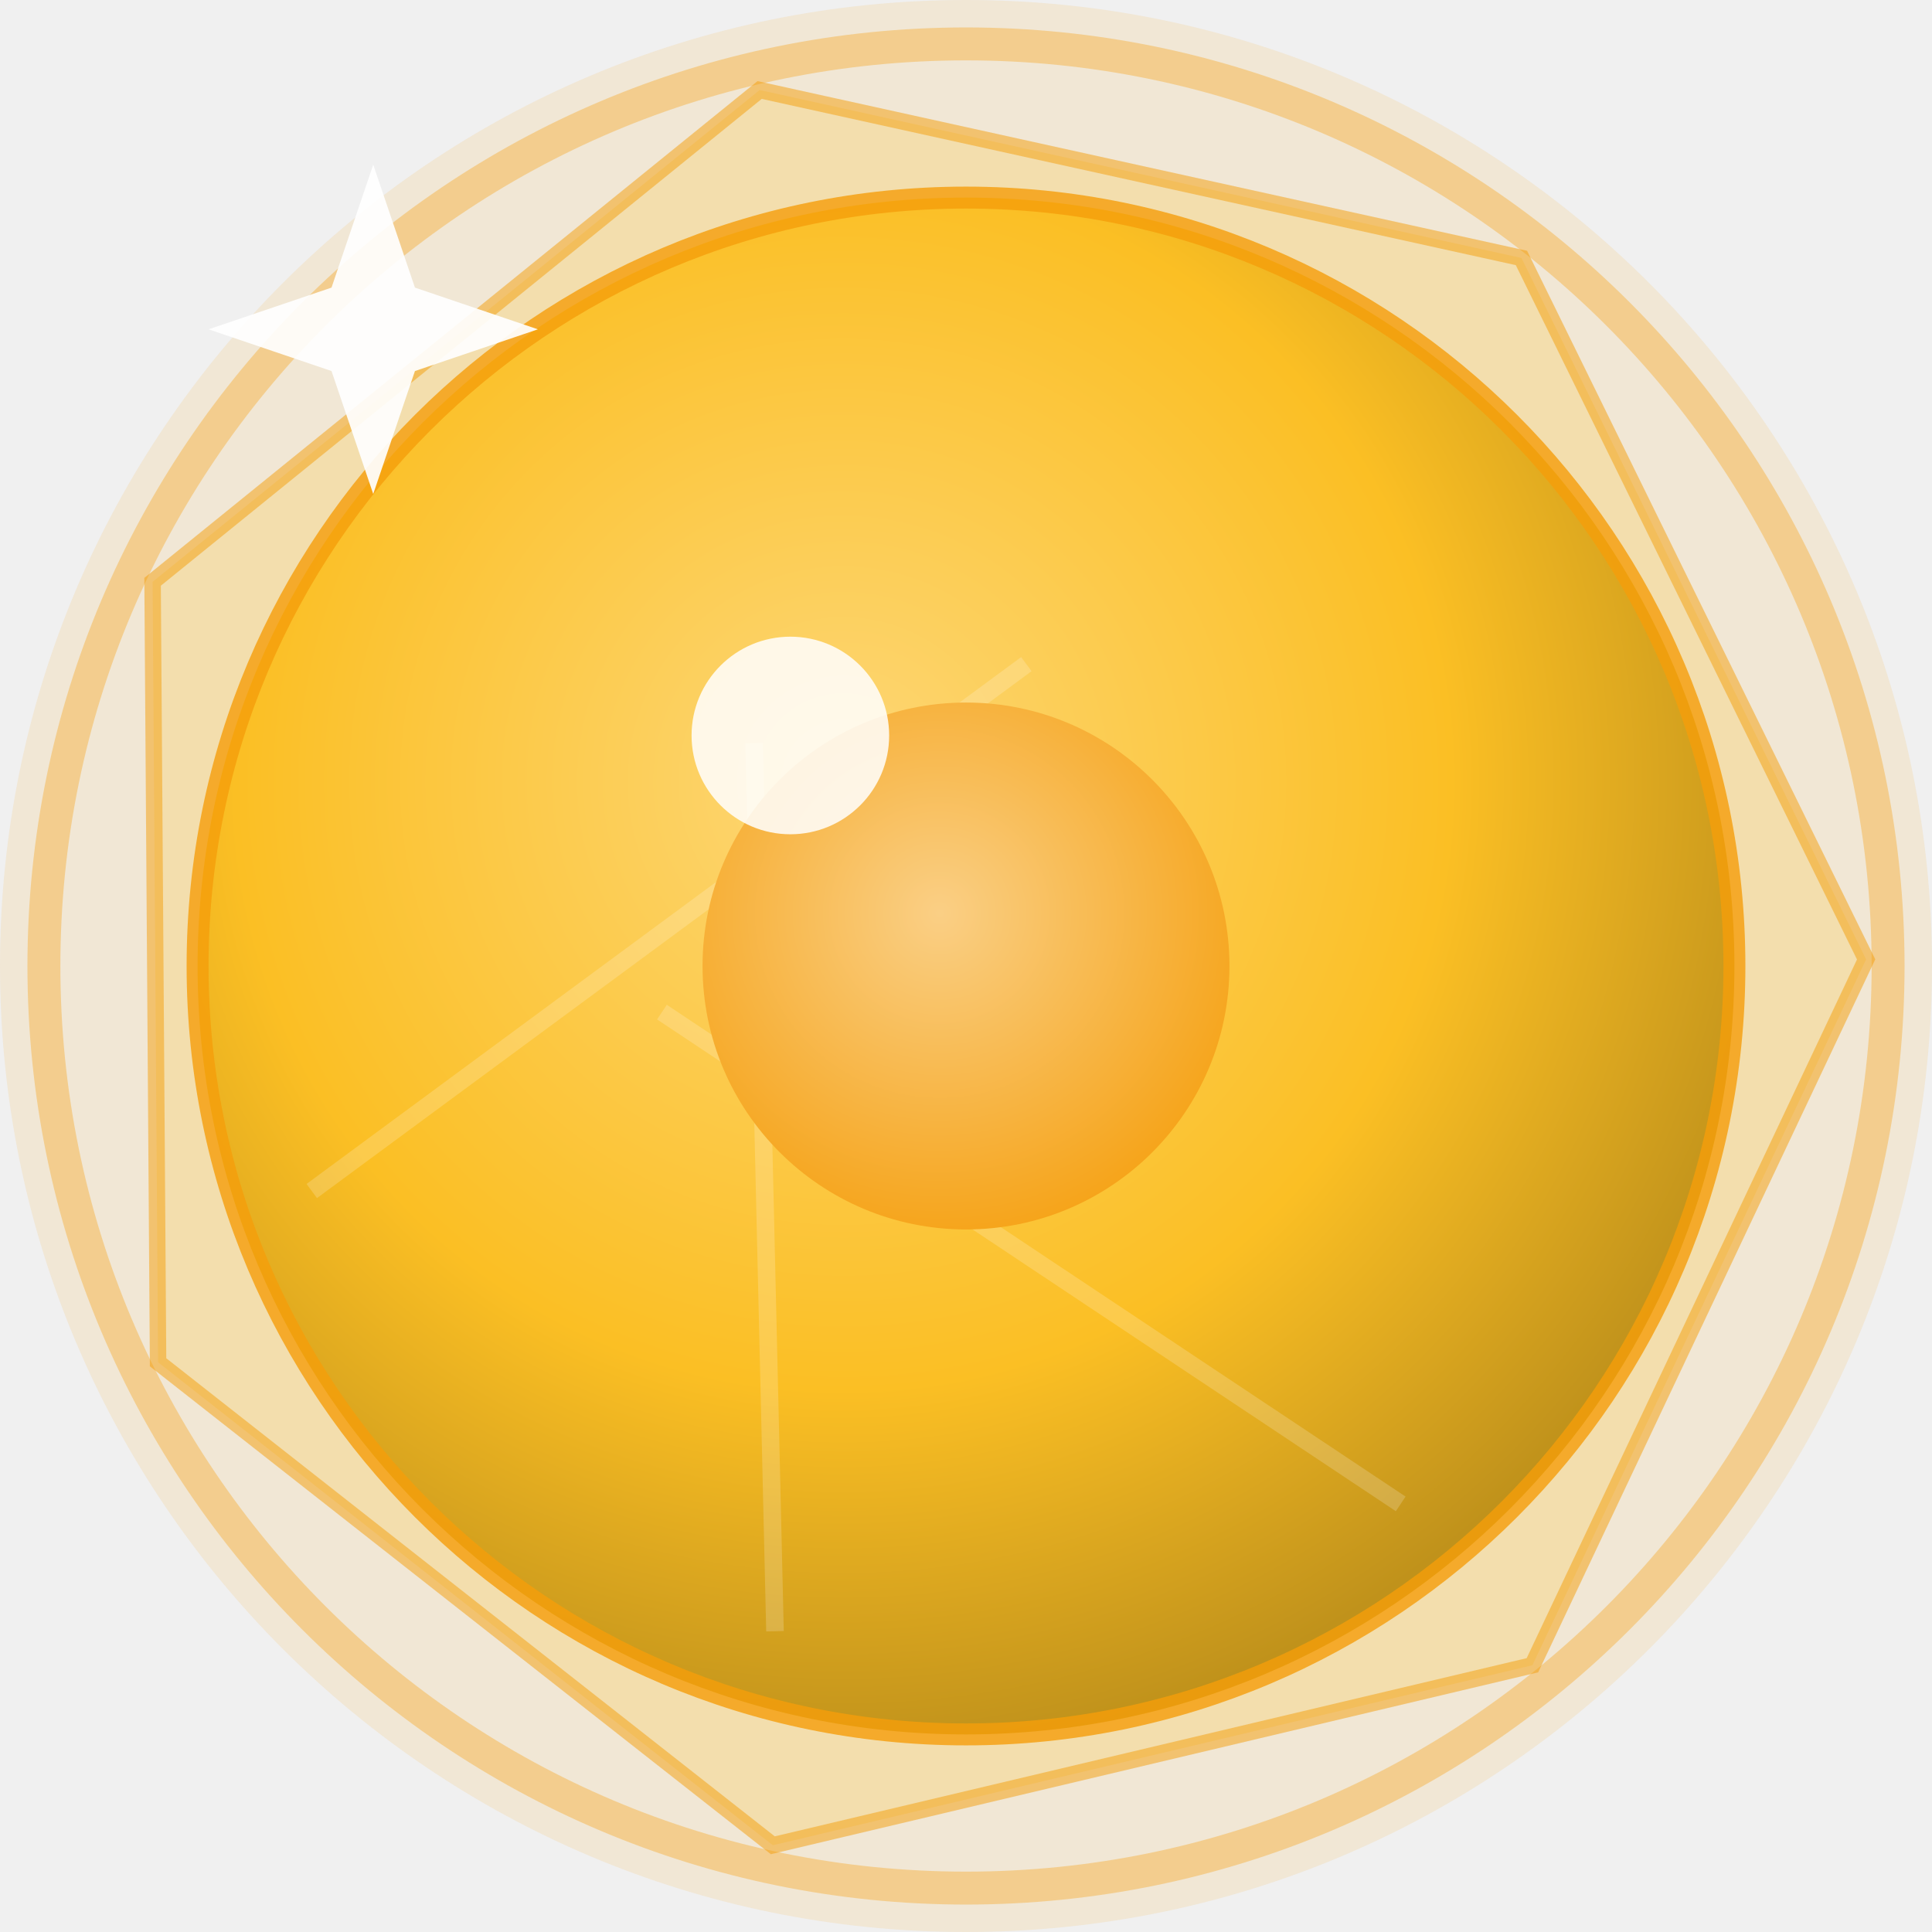
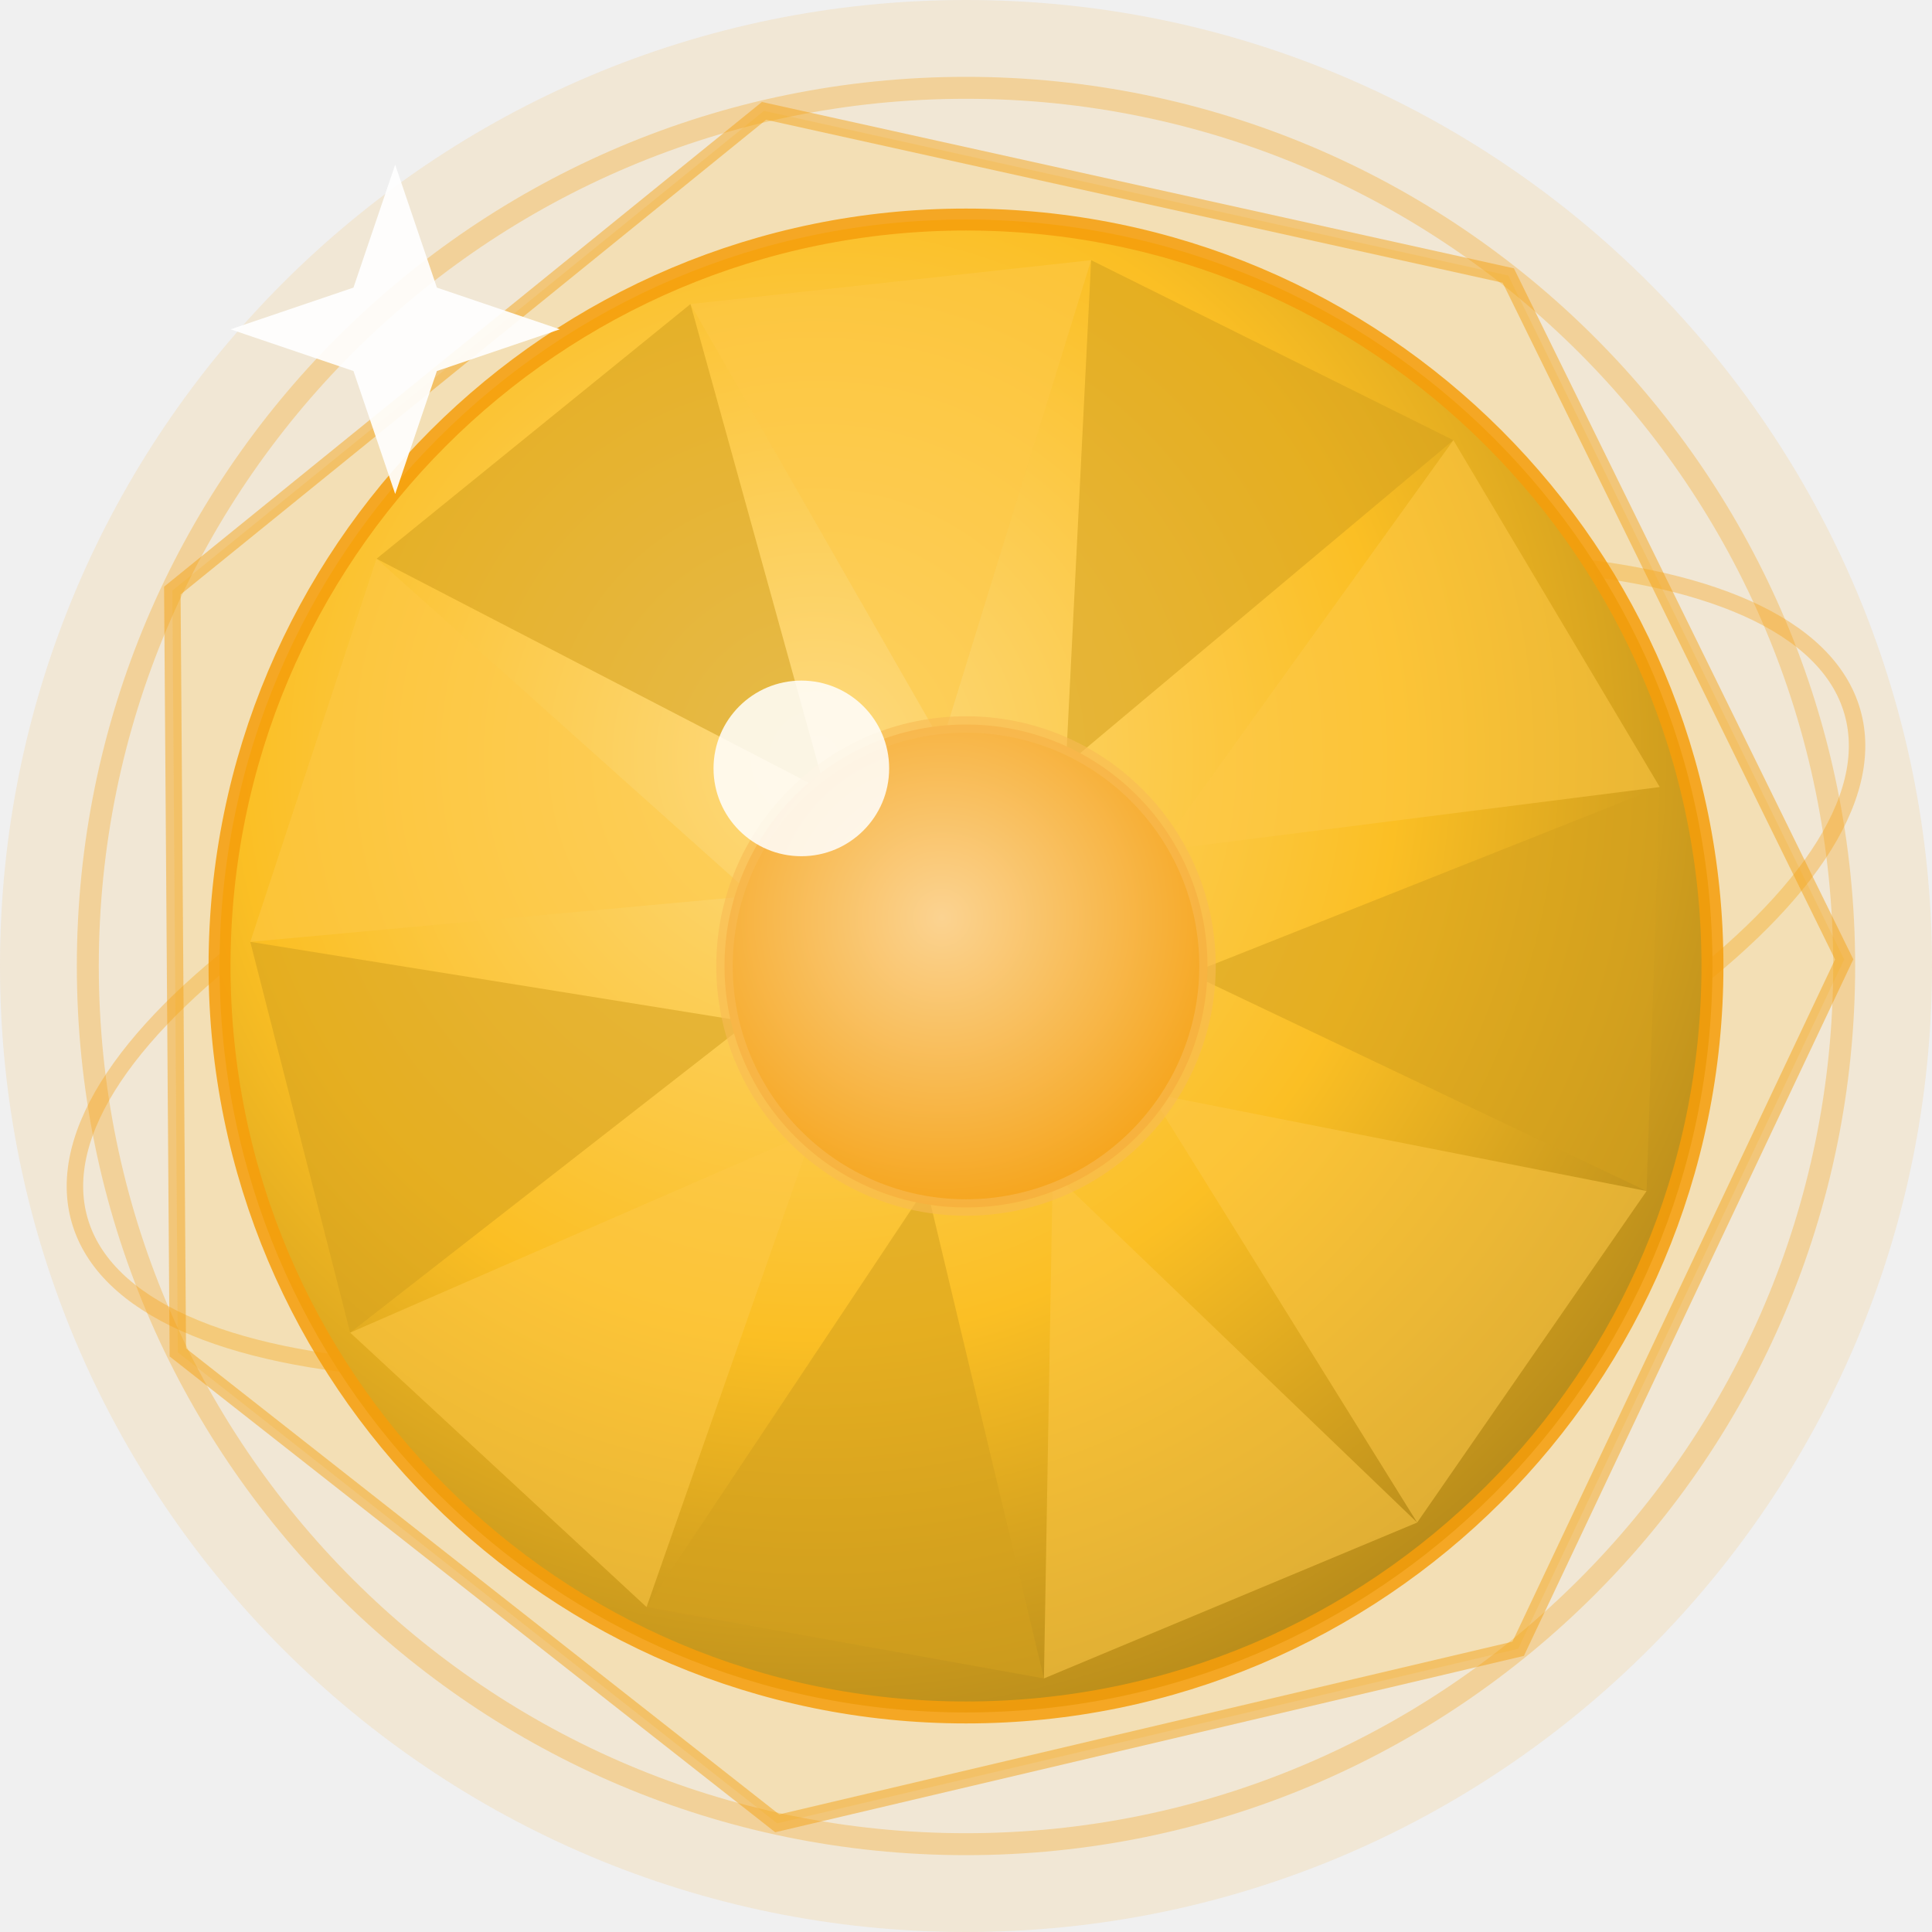
<svg xmlns="http://www.w3.org/2000/svg" width="176" height="176" viewBox="0 0 176 176">
  <defs>
-     <radialGradient id="orb" cx="42%" cy="38%" r="72%">
-       <stop offset="0%" stop-color="#FDD777" />
-       <stop offset="55%" stop-color="#FBBF24" />
-       <stop offset="100%" stop-color="#AB8218" />
+     <radialGradient id="orb" cx="40%" cy="36%" r="75%">
+       <stop offset="0%" stop-color="#FDDA80" />
+       <stop offset="52%" stop-color="#FBBF24" />
+       <stop offset="100%" stop-color="#A67E18" />
    </radialGradient>
    <radialGradient id="core" cx="45%" cy="40%" r="70%">
-       <stop offset="0%" stop-color="#FACF85" />
+       <stop offset="0%" stop-color="#FBD391" />
      <stop offset="100%" stop-color="#F59E0B" />
    </radialGradient>
  </defs>
  <circle cx="88" cy="88" r="88" fill="#F59E0B" opacity="0.12" />
-   <circle cx="88" cy="88" r="84" fill="none" stroke="#F59E0B" stroke-opacity="0.35" stroke-width="3" />
-   <polygon points="139.6,151.7 70.4,168.1 14.4,124.1 13.9,53.0 69.2,8.2 138.6,23.5 170.0,87.4" fill="#FBBF24" fill-opacity="0.22" stroke="#F59E0B" stroke-opacity="0.5" stroke-width="1.5" />
-   <polygon points="131.9,47.1 147.4,96.8 118.1,139.9 66.2,143.9 30.7,105.8 38.3,54.3 83.4,28.2" fill="#F59E0B" fill-opacity="0.10" stroke="#F59E0B" stroke-opacity="0.3" stroke-width="1" />
-   <circle cx="88" cy="88" r="70" fill="url(#orb)" stroke="#F59E0B" stroke-opacity="0.8" stroke-width="2" />
-   <line x1="127.6" y1="137.0" x2="60.3" y2="92.2" stroke="#FFFFFF" stroke-opacity="0.18" stroke-width="1.6" />
-   <line x1="70.6" y1="148.6" x2="68.7" y2="67.7" stroke="#FFFFFF" stroke-opacity="0.18" stroke-width="1.6" />
-   <line x1="28.4" y1="108.5" x2="93.5" y2="60.5" stroke="#FFFFFF" stroke-opacity="0.18" stroke-width="1.6" />
-   <circle cx="88" cy="88" r="24" fill="url(#core)" />
-   <circle cx="72" cy="67" r="9" fill="#FFFFFF" opacity="0.85" />
-   <path d="M49.0,30.0L37.8,33.8L34.0,45.0L30.2,33.8L19.0,30.0L30.2,26.2L34.0,15.0L37.8,26.2Z" fill="#FFFFFF" opacity="0.92" />
+   <circle cx="88" cy="88" r="66" fill="#F59E0B" opacity="0.10" />
+   <ellipse cx="88" cy="88" rx="84" ry="30" fill="none" stroke="#F59E0B" stroke-opacity="0.35" stroke-width="1.5" transform="rotate(-16 88 88)" />
+   <circle cx="88" cy="88" r="80" fill="none" stroke="#F59E0B" stroke-opacity="0.3" stroke-width="2" />
+   <polygon points="138.3,150.2 70.8,166.1 16.2,123.2 15.7,53.8 69.6,10.1 137.4,25.1 168.0,87.4" fill="#FBBF24" fill-opacity="0.18" stroke="#F59E0B" stroke-opacity="0.45" stroke-width="1.5" />
+   <circle cx="88" cy="88" r="68" fill="url(#orb)" stroke="#F59E0B" stroke-opacity="0.85" stroke-width="2" />
+   <path d="M129.1,138.7 L95.1,152.9 L95.9,106.8 Z" fill="#FCC947" fill-opacity="0.55" />
+   <path d="M95.1,152.9 L58.9,146.4 L84.4,108.1 Z" fill="#D3A01E" fill-opacity="0.55" />
+   <path d="M58.9,146.4 L31.9,121.4 L74.1,103.0 Z" fill="#FCC947" fill-opacity="0.55" />
+   <path d="M31.9,121.4 L22.8,85.8 L68.2,93.1 Z" fill="#D3A01E" fill-opacity="0.55" />
+   <path d="M22.8,85.8 L34.3,50.9 L68.6,81.6 Z" fill="#FCC947" fill-opacity="0.55" />
+   <path d="M34.3,50.9 L62.9,27.7 L75.2,72.1 Z" fill="#D3A01E" fill-opacity="0.55" />
+   <path d="M62.9,27.7 L99.4,23.7 L85.8,67.7 Z" fill="#FCC947" fill-opacity="0.55" />
+   <path d="M99.4,23.7 L132.4,40.1 L97.1,69.7 Z" fill="#D3A01E" fill-opacity="0.55" />
+   <path d="M132.4,40.1 L151.2,71.7 L105.5,77.5 Z" fill="#FCC947" fill-opacity="0.55" />
+   <path d="M151.2,71.7 L150.0,108.5 L108.4,88.7 Z" fill="#D3A01E" fill-opacity="0.55" />
+   <path d="M150.0,108.5 L129.1,138.7 L104.8,99.6 Z" fill="#FCC947" fill-opacity="0.55" />
+   <circle cx="88" cy="88" r="22" fill="url(#core)" stroke="#F8BB54" stroke-opacity="0.6" stroke-width="1.5" />
+   <circle cx="73" cy="70" r="8" fill="#FFFFFF" opacity="0.85" />
+   <path d="M51.0,30.0L39.8,33.8L36.0,45.0L32.2,33.8L21.0,30.0L32.2,26.2L36.0,15.0L39.8,26.2Z" fill="#FFFFFF" opacity="0.92" />
</svg>
